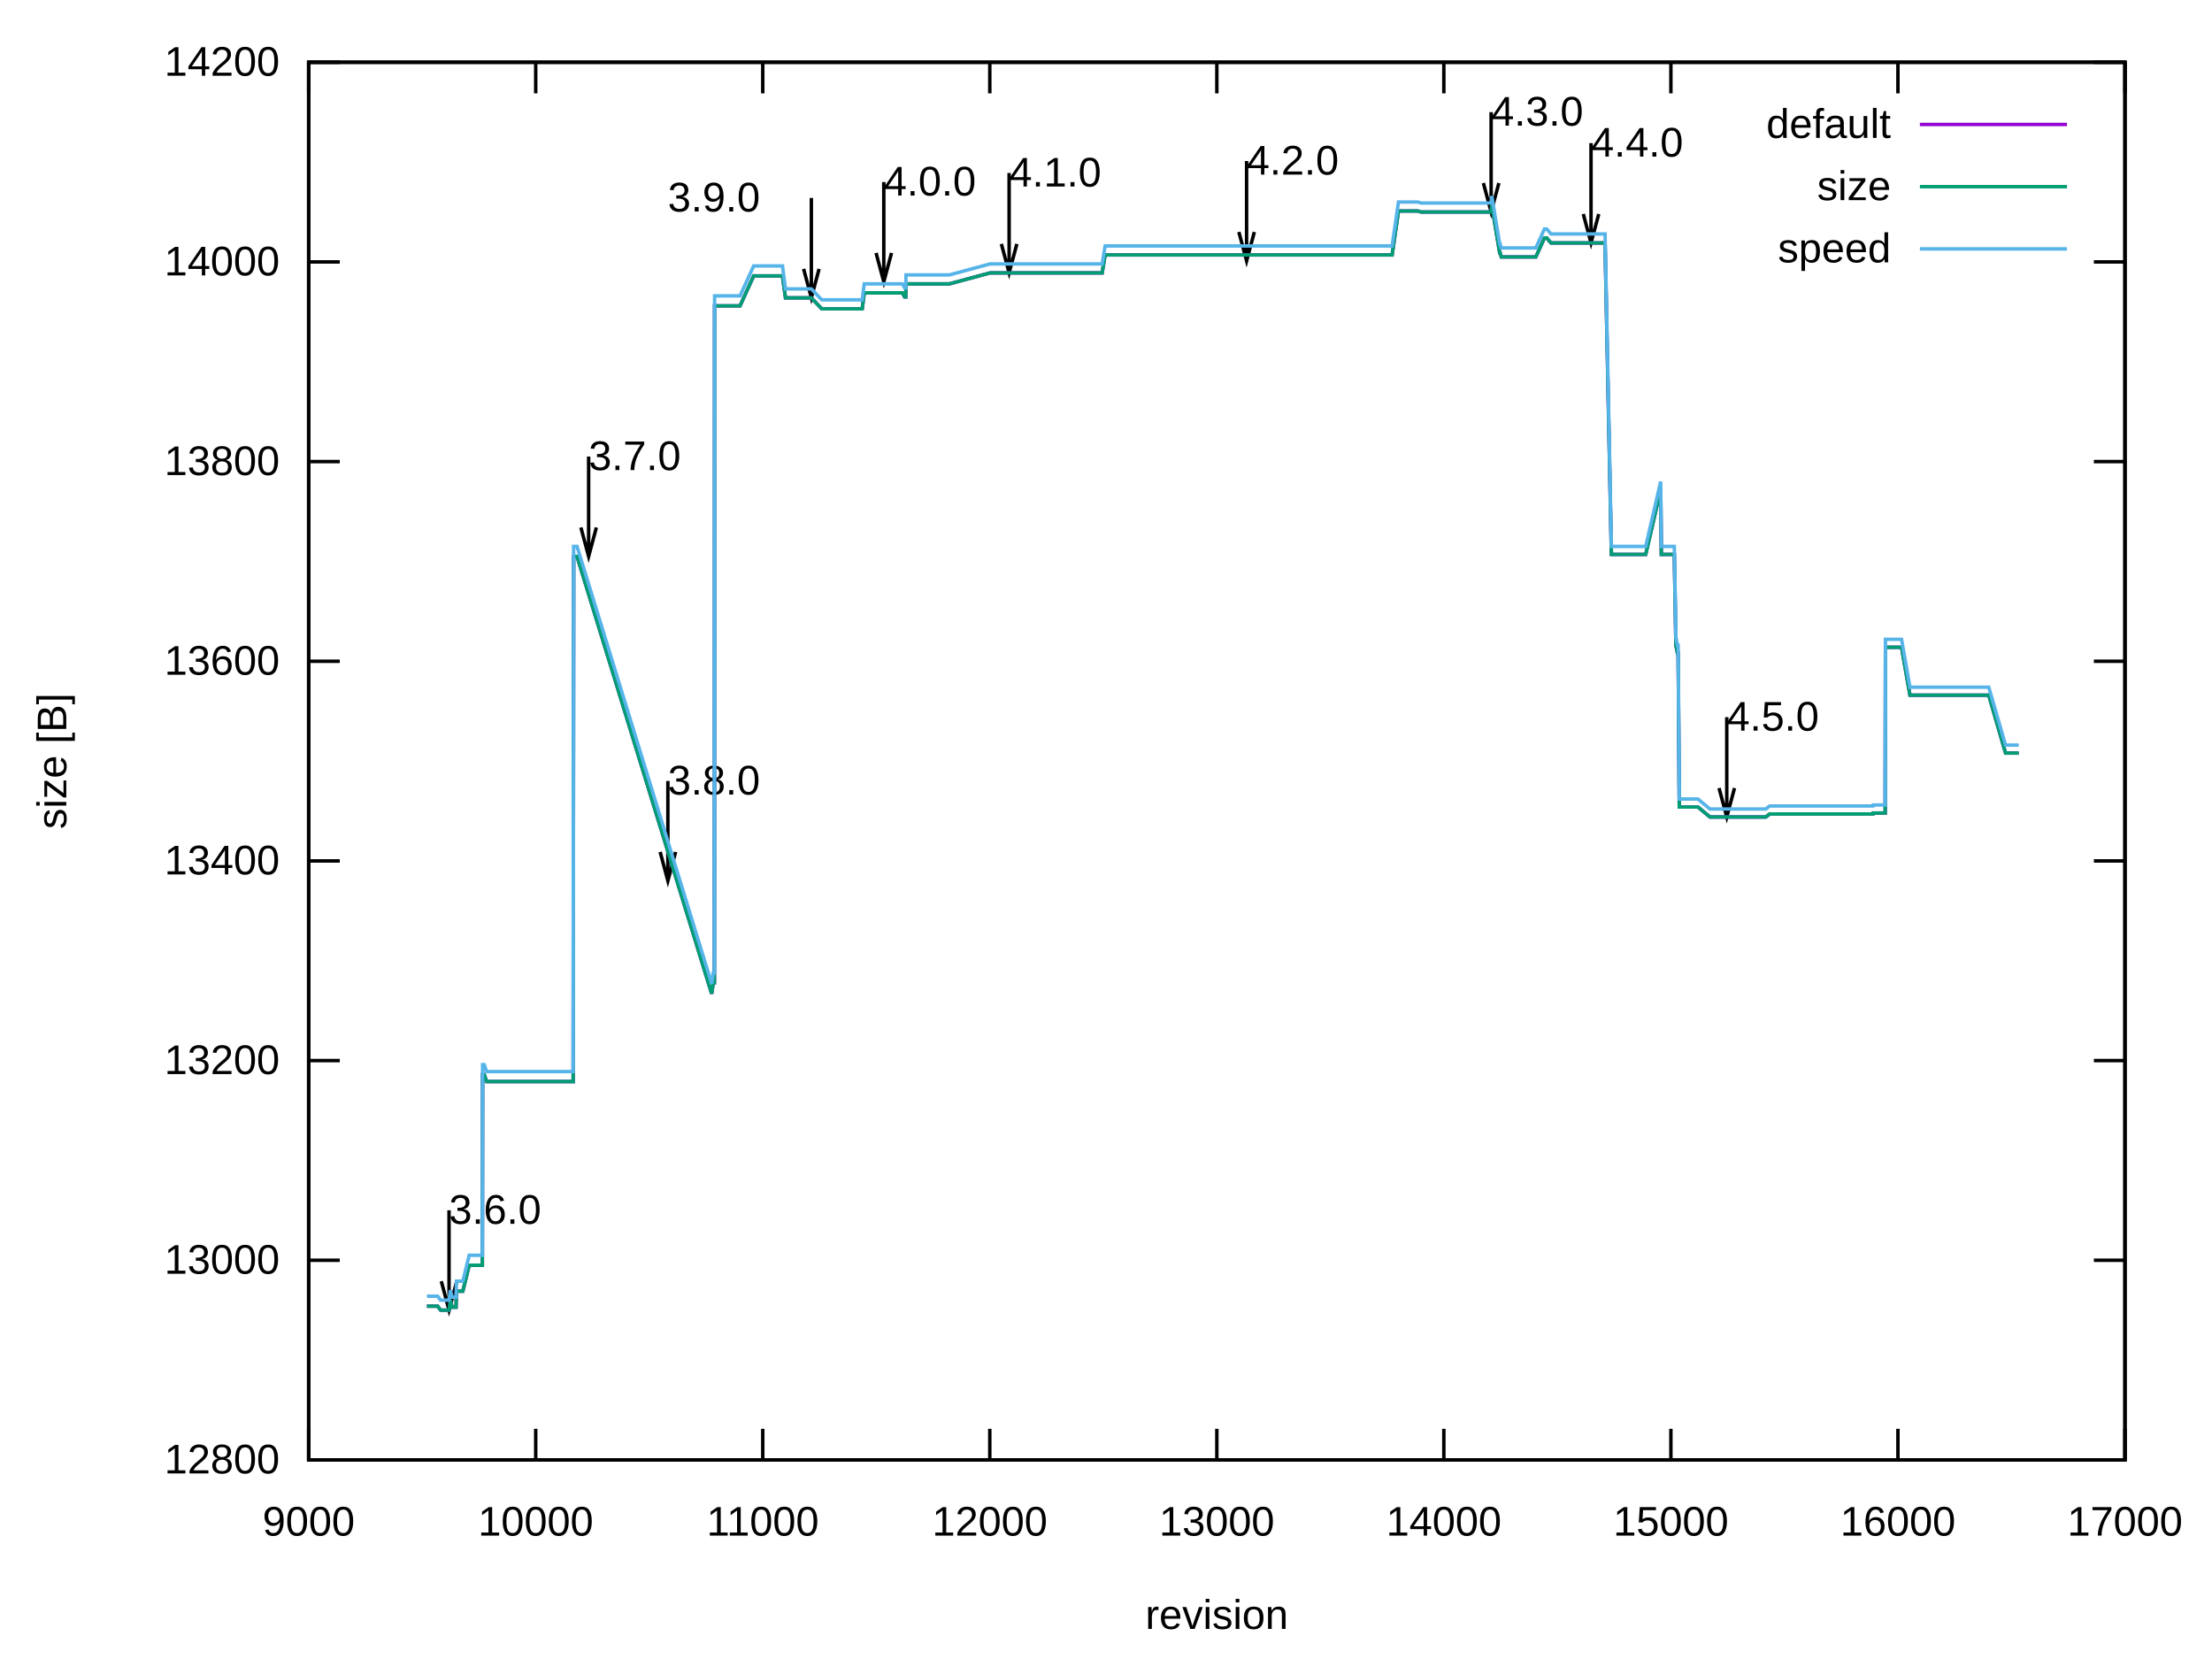
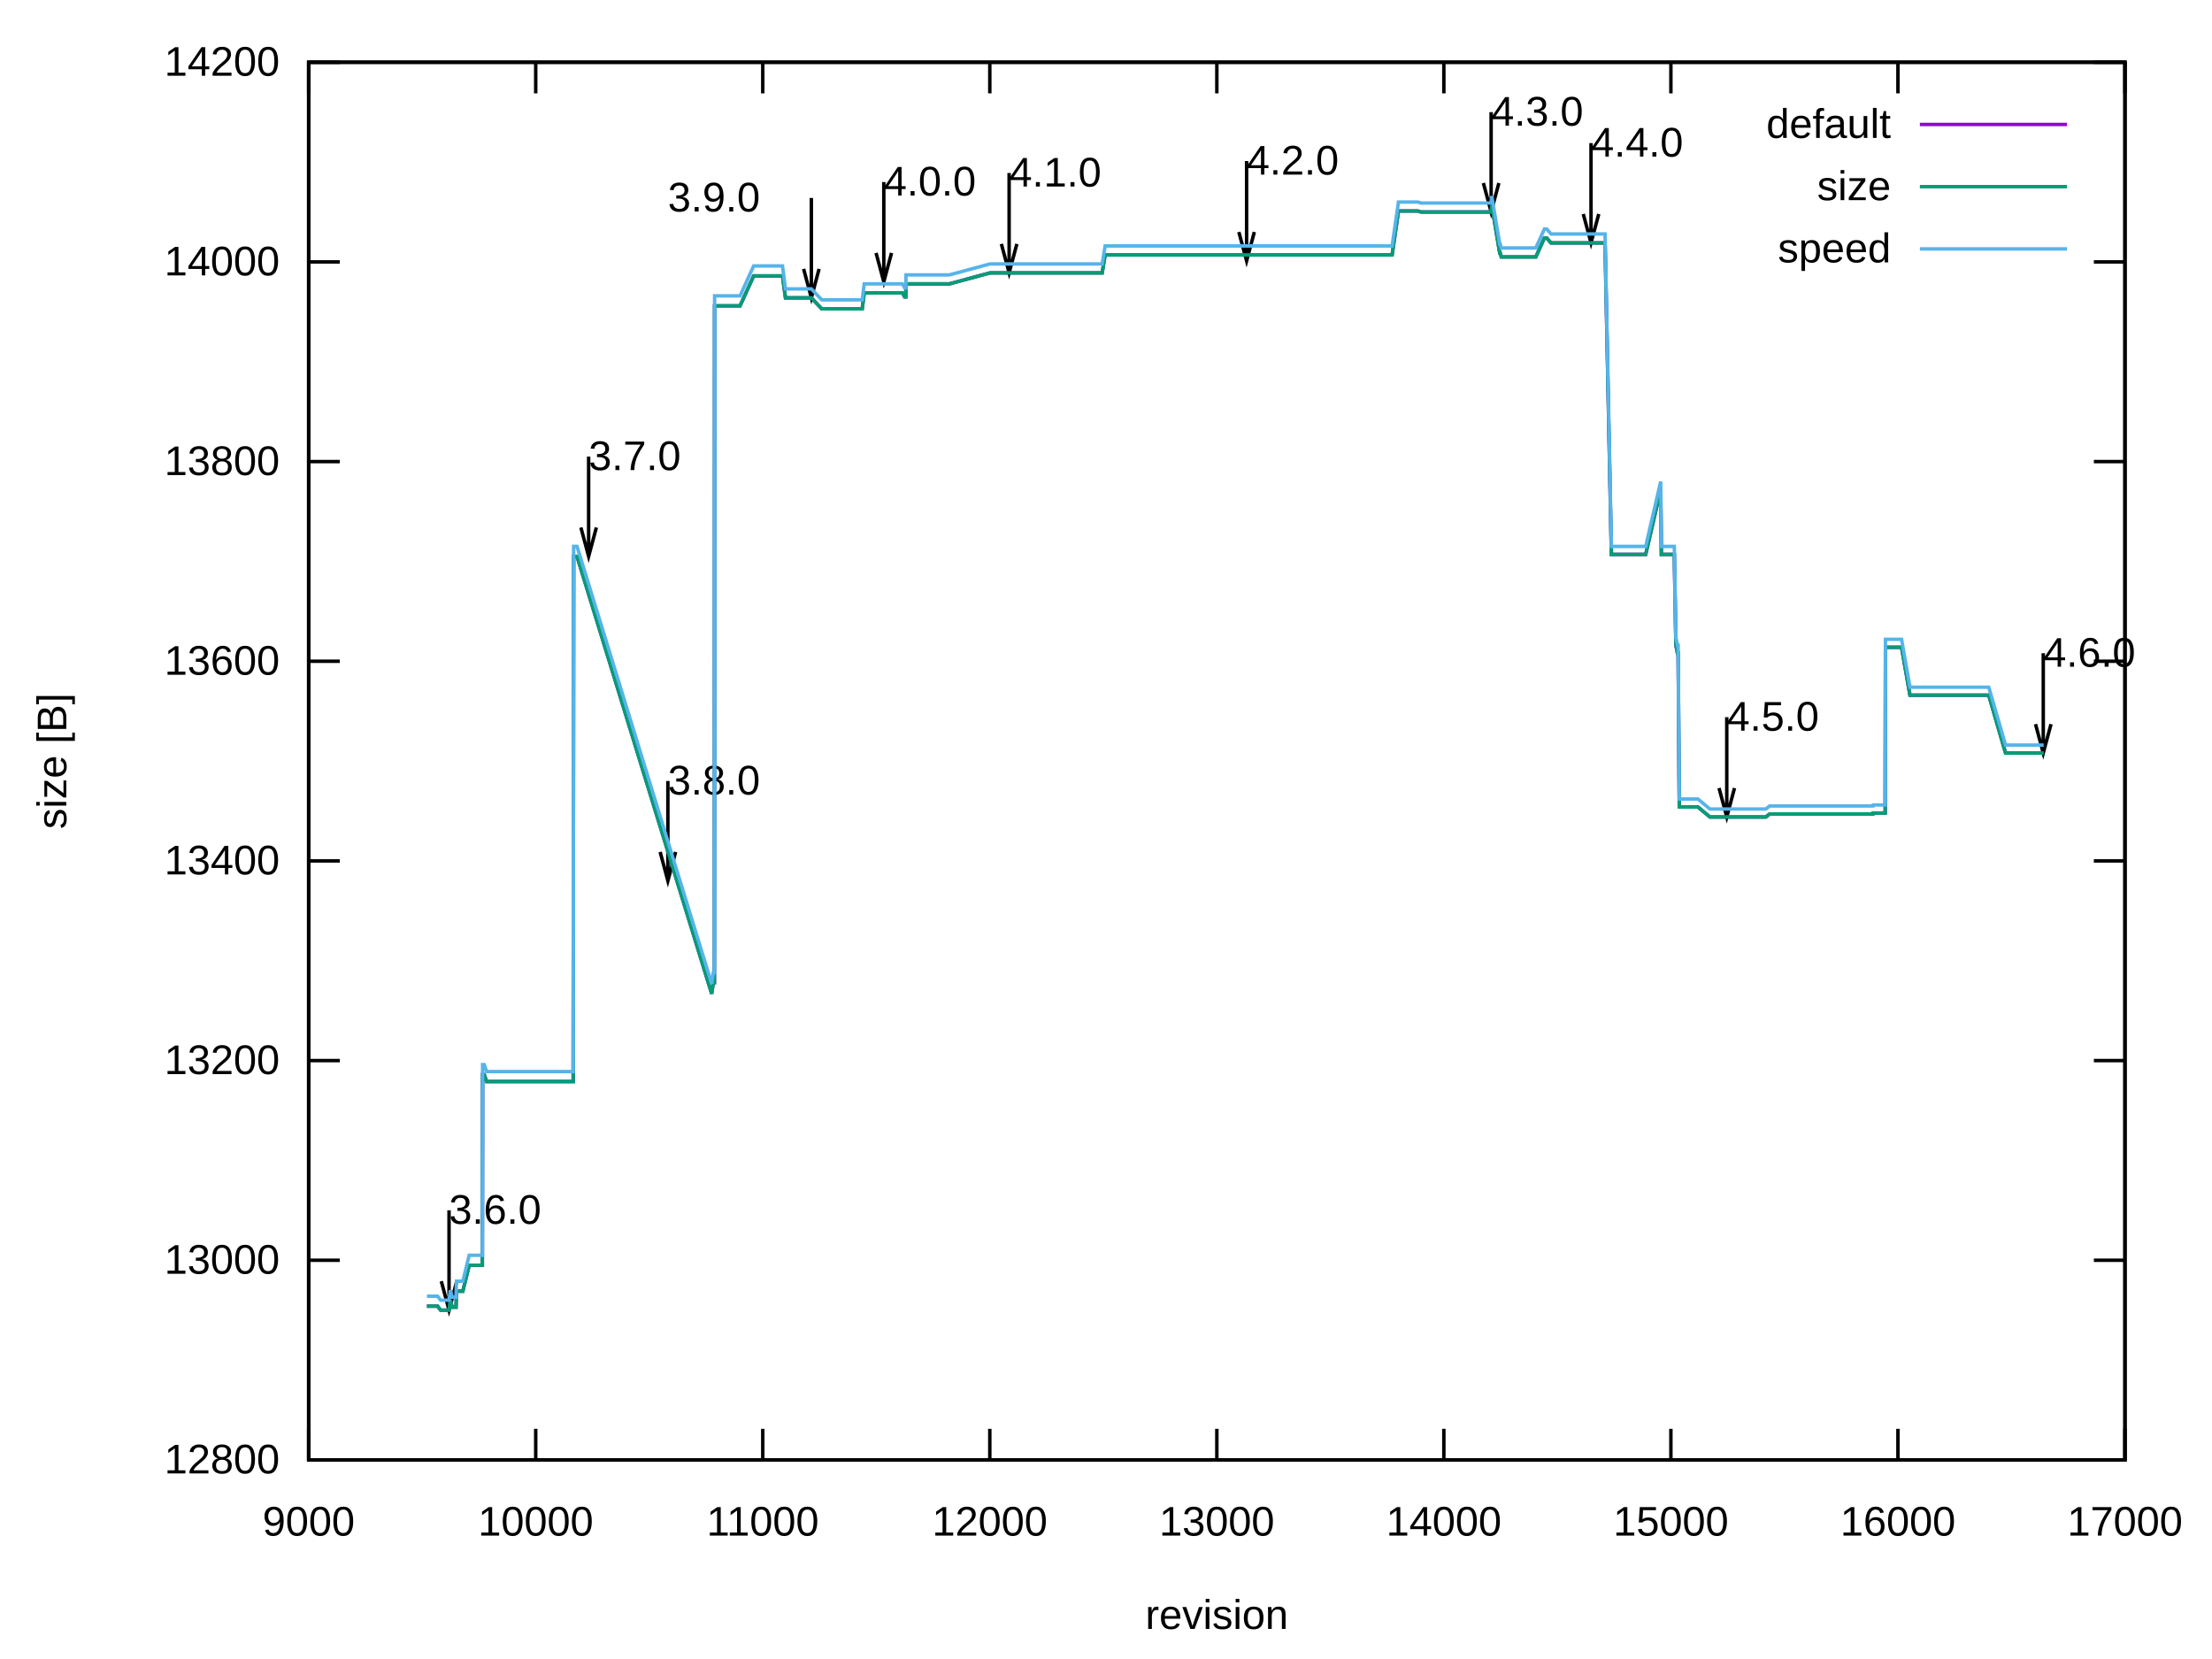
<svg xmlns="http://www.w3.org/2000/svg" xmlns:xlink="http://www.w3.org/1999/xlink" width="640" height="480" viewBox="0 0 640 480">
  <g id="gnuplot_canvas">
    <rect x="0" y="0" width="640" height="480" fill="none" />
    <defs>
      <circle id="gpDot" r="0.5" stroke-width="0.5" stroke="currentColor" />
      <path id="gpPt0" stroke-width="0.222" stroke="currentColor" d="M-1,0 h2 M0,-1 v2" />
      <path id="gpPt1" stroke-width="0.222" stroke="currentColor" d="M-1,-1 L1,1 M1,-1 L-1,1" />
      <path id="gpPt2" stroke-width="0.222" stroke="currentColor" d="M-1,0 L1,0 M0,-1 L0,1 M-1,-1 L1,1 M-1,1 L1,-1" />
      <rect id="gpPt3" stroke-width="0.222" stroke="currentColor" x="-1" y="-1" width="2" height="2" />
      <rect id="gpPt4" stroke-width="0.222" stroke="currentColor" fill="currentColor" x="-1" y="-1" width="2" height="2" />
      <circle id="gpPt5" stroke-width="0.222" stroke="currentColor" cx="0" cy="0" r="1" />
      <use xlink:href="#gpPt5" id="gpPt6" fill="currentColor" stroke="none" />
      <path id="gpPt7" stroke-width="0.222" stroke="currentColor" d="M0,-1.33 L-1.33,0.67 L1.33,0.67 z" />
      <use xlink:href="#gpPt7" id="gpPt8" fill="currentColor" stroke="none" />
      <use xlink:href="#gpPt7" id="gpPt9" stroke="currentColor" transform="rotate(180)" />
      <use xlink:href="#gpPt9" id="gpPt10" fill="currentColor" stroke="none" />
      <use xlink:href="#gpPt3" id="gpPt11" stroke="currentColor" transform="rotate(45)" />
      <use xlink:href="#gpPt11" id="gpPt12" fill="currentColor" stroke="none" />
      <path id="gpPt13" stroke-width="0.222" stroke="currentColor" d="M0,1.330 L1.265,0.411 L0.782,-1.067 L-0.782,-1.076 L-1.265,0.411 z" />
      <use xlink:href="#gpPt13" id="gpPt14" fill="currentColor" stroke="none" />
      <filter id="textbox" filterUnits="objectBoundingBox" x="0" y="0" height="1" width="1">
        <feFlood flood-color="white" flood-opacity="1" result="bgnd" />
        <feComposite in="SourceGraphic" in2="bgnd" operator="atop" />
      </filter>
      <filter id="greybox" filterUnits="objectBoundingBox" x="0" y="0" height="1" width="1">
        <feFlood flood-color="lightgrey" flood-opacity="1" result="grey" />
        <feComposite in="SourceGraphic" in2="grey" operator="atop" />
      </filter>
    </defs>
    <g fill="none" color="white" stroke="currentColor" stroke-width="1.00" stroke-linecap="butt" stroke-linejoin="miter">
</g>
    <g fill="none" color="black" stroke="currentColor" stroke-width="1.00" stroke-linecap="butt" stroke-linejoin="miter">
      <path stroke="black" d="M89.31,422.40 L98.31,422.40 M614.82,422.40 L605.82,422.40  " />
      <g transform="translate(80.92,426.30)" stroke="none" fill="black" font-family="Arial" font-size="12.00" text-anchor="end">
        <text>
          <tspan font-family="Arial"> 12800</tspan>
        </text>
      </g>
    </g>
    <g fill="none" color="black" stroke="currentColor" stroke-width="1.00" stroke-linecap="butt" stroke-linejoin="miter">
      <path stroke="black" d="M89.31,364.63 L98.31,364.63 M614.82,364.63 L605.82,364.63  " />
      <g transform="translate(80.92,368.53)" stroke="none" fill="black" font-family="Arial" font-size="12.00" text-anchor="end">
        <text>
          <tspan font-family="Arial"> 13000</tspan>
        </text>
      </g>
    </g>
    <g fill="none" color="black" stroke="currentColor" stroke-width="1.00" stroke-linecap="butt" stroke-linejoin="miter">
      <path stroke="black" d="M89.31,306.86 L98.31,306.86 M614.82,306.86 L605.82,306.86  " />
      <g transform="translate(80.92,310.76)" stroke="none" fill="black" font-family="Arial" font-size="12.00" text-anchor="end">
        <text>
          <tspan font-family="Arial"> 13200</tspan>
        </text>
      </g>
    </g>
    <g fill="none" color="black" stroke="currentColor" stroke-width="1.00" stroke-linecap="butt" stroke-linejoin="miter">
      <path stroke="black" d="M89.31,249.09 L98.31,249.09 M614.82,249.09 L605.82,249.09  " />
      <g transform="translate(80.92,252.99)" stroke="none" fill="black" font-family="Arial" font-size="12.00" text-anchor="end">
        <text>
          <tspan font-family="Arial"> 13400</tspan>
        </text>
      </g>
    </g>
    <g fill="none" color="black" stroke="currentColor" stroke-width="1.00" stroke-linecap="butt" stroke-linejoin="miter">
      <path stroke="black" d="M89.31,191.32 L98.31,191.32 M614.82,191.32 L605.82,191.32  " />
      <g transform="translate(80.92,195.22)" stroke="none" fill="black" font-family="Arial" font-size="12.00" text-anchor="end">
        <text>
          <tspan font-family="Arial"> 13600</tspan>
        </text>
      </g>
    </g>
    <g fill="none" color="black" stroke="currentColor" stroke-width="1.00" stroke-linecap="butt" stroke-linejoin="miter">
      <path stroke="black" d="M89.31,133.55 L98.31,133.55 M614.82,133.55 L605.82,133.55  " />
      <g transform="translate(80.92,137.45)" stroke="none" fill="black" font-family="Arial" font-size="12.00" text-anchor="end">
        <text>
          <tspan font-family="Arial"> 13800</tspan>
        </text>
      </g>
    </g>
    <g fill="none" color="black" stroke="currentColor" stroke-width="1.00" stroke-linecap="butt" stroke-linejoin="miter">
      <path stroke="black" d="M89.31,75.78 L98.31,75.78 M614.82,75.78 L605.82,75.78  " />
      <g transform="translate(80.92,79.68)" stroke="none" fill="black" font-family="Arial" font-size="12.00" text-anchor="end">
        <text>
          <tspan font-family="Arial"> 14000</tspan>
        </text>
      </g>
    </g>
    <g fill="none" color="black" stroke="currentColor" stroke-width="1.00" stroke-linecap="butt" stroke-linejoin="miter">
      <path stroke="black" d="M89.31,18.01 L98.31,18.01 M614.82,18.01 L605.82,18.01  " />
      <g transform="translate(80.92,21.91)" stroke="none" fill="black" font-family="Arial" font-size="12.00" text-anchor="end">
        <text>
          <tspan font-family="Arial"> 14200</tspan>
        </text>
      </g>
    </g>
    <g fill="none" color="black" stroke="currentColor" stroke-width="1.00" stroke-linecap="butt" stroke-linejoin="miter">
      <path stroke="black" d="M89.31,422.40 L89.31,413.40 M89.31,18.01 L89.31,27.01  " />
      <g transform="translate(89.31,444.30)" stroke="none" fill="black" font-family="Arial" font-size="12.00" text-anchor="middle">
        <text>
          <tspan font-family="Arial"> 9000</tspan>
        </text>
      </g>
    </g>
    <g fill="none" color="black" stroke="currentColor" stroke-width="1.00" stroke-linecap="butt" stroke-linejoin="miter">
      <path stroke="black" d="M155.00,422.40 L155.00,413.40 M155.00,18.01 L155.00,27.01  " />
      <g transform="translate(155.00,444.30)" stroke="none" fill="black" font-family="Arial" font-size="12.00" text-anchor="middle">
        <text>
          <tspan font-family="Arial"> 10000</tspan>
        </text>
      </g>
    </g>
    <g fill="none" color="black" stroke="currentColor" stroke-width="1.00" stroke-linecap="butt" stroke-linejoin="miter">
      <path stroke="black" d="M220.69,422.40 L220.69,413.40 M220.69,18.01 L220.69,27.01  " />
      <g transform="translate(220.69,444.30)" stroke="none" fill="black" font-family="Arial" font-size="12.00" text-anchor="middle">
        <text>
          <tspan font-family="Arial"> 11000</tspan>
        </text>
      </g>
    </g>
    <g fill="none" color="black" stroke="currentColor" stroke-width="1.00" stroke-linecap="butt" stroke-linejoin="miter">
      <path stroke="black" d="M286.38,422.40 L286.38,413.40 M286.38,18.01 L286.38,27.01  " />
      <g transform="translate(286.38,444.30)" stroke="none" fill="black" font-family="Arial" font-size="12.00" text-anchor="middle">
        <text>
          <tspan font-family="Arial"> 12000</tspan>
        </text>
      </g>
    </g>
    <g fill="none" color="black" stroke="currentColor" stroke-width="1.00" stroke-linecap="butt" stroke-linejoin="miter">
      <path stroke="black" d="M352.07,422.40 L352.07,413.40 M352.07,18.01 L352.07,27.01  " />
      <g transform="translate(352.07,444.30)" stroke="none" fill="black" font-family="Arial" font-size="12.00" text-anchor="middle">
        <text>
          <tspan font-family="Arial"> 13000</tspan>
        </text>
      </g>
    </g>
    <g fill="none" color="black" stroke="currentColor" stroke-width="1.00" stroke-linecap="butt" stroke-linejoin="miter">
      <path stroke="black" d="M417.75,422.40 L417.75,413.40 M417.75,18.01 L417.75,27.01  " />
      <g transform="translate(417.75,444.30)" stroke="none" fill="black" font-family="Arial" font-size="12.00" text-anchor="middle">
        <text>
          <tspan font-family="Arial"> 14000</tspan>
        </text>
      </g>
    </g>
    <g fill="none" color="black" stroke="currentColor" stroke-width="1.00" stroke-linecap="butt" stroke-linejoin="miter">
      <path stroke="black" d="M483.44,422.40 L483.44,413.40 M483.44,18.01 L483.44,27.01  " />
      <g transform="translate(483.44,444.30)" stroke="none" fill="black" font-family="Arial" font-size="12.00" text-anchor="middle">
        <text>
          <tspan font-family="Arial"> 15000</tspan>
        </text>
      </g>
    </g>
    <g fill="none" color="black" stroke="currentColor" stroke-width="1.00" stroke-linecap="butt" stroke-linejoin="miter">
      <path stroke="black" d="M549.13,422.40 L549.13,413.40 M549.13,18.01 L549.13,27.01  " />
      <g transform="translate(549.13,444.30)" stroke="none" fill="black" font-family="Arial" font-size="12.00" text-anchor="middle">
        <text>
          <tspan font-family="Arial"> 16000</tspan>
        </text>
      </g>
    </g>
    <g fill="none" color="black" stroke="currentColor" stroke-width="1.00" stroke-linecap="butt" stroke-linejoin="miter">
      <path stroke="black" d="M614.82,422.40 L614.82,413.40 M614.82,18.01 L614.82,27.01  " />
      <g transform="translate(614.82,444.30)" stroke="none" fill="black" font-family="Arial" font-size="12.00" text-anchor="middle">
        <text>
          <tspan font-family="Arial"> 17000</tspan>
        </text>
      </g>
    </g>
    <g fill="none" color="black" stroke="currentColor" stroke-width="1.00" stroke-linecap="butt" stroke-linejoin="miter">
</g>
    <g fill="none" color="black" stroke="currentColor" stroke-width="1.00" stroke-linecap="butt" stroke-linejoin="miter">
      <path stroke="black" d="M89.31,18.01 L89.31,422.40 L614.82,422.40 L614.82,18.01 L89.31,18.01 Z  " />
      <g transform="translate(129.91,354.09)" stroke="none" fill="black" font-family="Arial" font-size="12.00" text-anchor="start">
        <text>
          <tspan font-family="Arial">3.6.0</tspan>
        </text>
      </g>
      <g transform="translate(170.30,136.01)" stroke="none" fill="black" font-family="Arial" font-size="12.00" text-anchor="start">
        <text>
          <tspan font-family="Arial">3.7.0</tspan>
        </text>
      </g>
      <g transform="translate(193.23,229.88)" stroke="none" fill="black" font-family="Arial" font-size="12.00" text-anchor="start">
        <text>
          <tspan font-family="Arial">3.8.0</tspan>
        </text>
      </g>
      <g transform="translate(193.23,61.19)" stroke="none" fill="black" font-family="Arial" font-size="12.00" text-anchor="start">
        <text>
          <tspan font-family="Arial">3.9.0</tspan>
        </text>
      </g>
      <g transform="translate(255.70,56.57)" stroke="none" fill="black" font-family="Arial" font-size="12.00" text-anchor="start">
        <text>
          <tspan font-family="Arial">4.0.0</tspan>
        </text>
      </g>
      <g transform="translate(291.96,53.97)" stroke="none" fill="black" font-family="Arial" font-size="12.00" text-anchor="start">
        <text>
          <tspan font-family="Arial">4.1.0</tspan>
        </text>
      </g>
      <g transform="translate(360.67,50.51)" stroke="none" fill="black" font-family="Arial" font-size="12.00" text-anchor="start">
        <text>
          <tspan font-family="Arial">4.2.0</tspan>
        </text>
      </g>
      <g transform="translate(431.42,36.35)" stroke="none" fill="black" font-family="Arial" font-size="12.00" text-anchor="start">
        <text>
          <tspan font-family="Arial">4.3.0</tspan>
        </text>
      </g>
      <g transform="translate(460.32,45.31)" stroke="none" fill="black" font-family="Arial" font-size="12.00" text-anchor="start">
        <text>
          <tspan font-family="Arial">4.4.0</tspan>
        </text>
      </g>
      <g transform="translate(499.60,211.40)" stroke="none" fill="black" font-family="Arial" font-size="12.00" text-anchor="start">
        <text>
          <tspan font-family="Arial">4.5.0</tspan>
        </text>
      </g>
+       <g transform="translate(591.17,192.91)" stroke="none" fill="black" font-family="Arial" font-size="12.00" text-anchor="start">
+         <text>
+           <tspan font-family="Arial">4.6.0</tspan>
+         </text>
+       </g>
    </g>
    <g fill="none" color="black" stroke="currentColor" stroke-width="1.00" stroke-linecap="butt" stroke-linejoin="miter">
      <path stroke="black" d="M127.68,370.70 L129.92,379.06 L132.16,370.70 M129.92,350.18 L129.92,379.06  " />
    </g>
    <g fill="none" color="black" stroke="currentColor" stroke-width="1.00" stroke-linecap="butt" stroke-linejoin="miter">
      <path stroke="black" d="M168.07,152.62 L170.31,160.98 L172.55,152.62 M170.31,132.10 L170.31,160.98  " />
    </g>
    <g fill="none" color="black" stroke="currentColor" stroke-width="1.00" stroke-linecap="butt" stroke-linejoin="miter">
      <path stroke="black" d="M191.00,246.49 L193.24,254.86 L195.48,246.49 M193.24,225.97 L193.24,254.86  " />
    </g>
    <g fill="none" color="black" stroke="currentColor" stroke-width="1.00" stroke-linecap="butt" stroke-linejoin="miter">
      <path stroke="black" d="M232.51,77.80 L234.75,86.17 L236.99,77.80 M234.75,57.28 L234.75,86.17  " />
    </g>
    <g fill="none" color="black" stroke="currentColor" stroke-width="1.00" stroke-linecap="butt" stroke-linejoin="miter">
      <path stroke="black" d="M253.47,73.18 L255.71,81.55 L257.95,73.18 M255.71,52.66 L255.71,81.55  " />
    </g>
    <g fill="none" color="black" stroke="currentColor" stroke-width="1.00" stroke-linecap="butt" stroke-linejoin="miter">
      <path stroke="black" d="M289.73,70.58 L291.97,78.95 L294.21,70.58 M291.97,50.06 L291.97,78.95  " />
    </g>
    <g fill="none" color="black" stroke="currentColor" stroke-width="1.00" stroke-linecap="butt" stroke-linejoin="miter">
      <path stroke="black" d="M358.44,67.12 L360.68,75.48 L362.92,67.12 M360.68,46.60 L360.68,75.48  " />
    </g>
    <g fill="none" color="black" stroke="currentColor" stroke-width="1.00" stroke-linecap="butt" stroke-linejoin="miter">
      <path stroke="black" d="M429.19,52.96 L431.43,61.33 L433.67,52.96 M431.43,32.44 L431.43,61.33  " />
    </g>
    <g fill="none" color="black" stroke="currentColor" stroke-width="1.00" stroke-linecap="butt" stroke-linejoin="miter">
      <path stroke="black" d="M458.09,61.92 L460.33,70.28 L462.57,61.92 M460.33,41.40 L460.33,70.28  " />
    </g>
    <g fill="none" color="black" stroke="currentColor" stroke-width="1.00" stroke-linecap="butt" stroke-linejoin="miter">
      <path stroke="black" d="M497.37,228.01 L499.61,236.37 L501.85,228.01 M499.61,207.49 L499.61,236.37  " />
+     </g>
+     <g fill="none" color="black" stroke="currentColor" stroke-width="1.00" stroke-linecap="butt" stroke-linejoin="miter">
+       <path stroke="black" d="M588.94,209.52 L591.18,217.88 L593.42,209.52 M591.18,189.00 L591.18,217.88  " />
    </g>
    <g fill="none" color="black" stroke="currentColor" stroke-width="1.00" stroke-linecap="butt" stroke-linejoin="miter">
</g>
    <g id="gnuplot_plot_1">
      <g fill="none" color="black" stroke="currentColor" stroke-width="1.00" stroke-linecap="butt" stroke-linejoin="miter">
        <g transform="translate(547.09,39.91)" stroke="none" fill="black" font-family="Arial" font-size="12.00" text-anchor="end">
          <text>
            <tspan font-family="Arial">default</tspan>
          </text>
        </g>
      </g>
      <g fill="none" color="black" stroke="currentColor" stroke-width="1.00" stroke-linecap="butt" stroke-linejoin="miter">
-         <path stroke="rgb(148,   0, 211)" d="M555.48,36.01 L598.04,36.01 M123.53,377.92 L124.78,377.92 L125.44,377.92 L126.62,377.92 L127.48,379.07 L128.00,379.07   L128.46,379.07 L128.79,379.07 L128.85,379.07 L128.92,379.07 L128.99,379.07 L129.91,379.07 L130.30,376.18 L130.83,378.21   L131.02,378.21 L131.09,378.21 L131.15,378.21 L131.22,378.21 L131.35,378.21 L131.68,378.21 L131.74,378.21 L131.94,378.21   L132.07,373.58 L132.20,373.58 L132.27,373.58 L132.60,373.58 L132.80,373.58 L132.93,373.58 L132.99,373.58 L133.06,373.58   L133.91,373.58 L135.75,366.07 L137.26,366.07 L137.92,366.07 L138.38,366.07 L138.64,366.07 L139.30,366.07 L139.50,366.07   L139.56,366.07 L139.63,310.90 L139.69,310.90 L140.09,310.90 L140.81,312.93 L141.20,312.93 L141.27,312.93 L141.40,312.93   L141.66,312.93 L142.06,312.93 L142.32,312.93 L142.39,312.93 L142.85,312.93 L143.04,312.93 L143.11,312.93 L143.17,312.93   L143.83,312.93 L143.96,312.93 L144.23,312.93 L147.05,312.93 L151.65,312.93 L151.91,312.93 L152.04,312.93 L152.11,312.93   L152.44,312.93 L165.71,312.93 L165.84,312.93 L165.97,160.99 L166.43,160.99 L166.89,160.99 L166.95,160.99 L205.91,287.51   L206.37,284.33 L206.63,284.33 L206.70,284.33 L206.76,88.49 L206.89,88.49 L207.55,88.49 L214.12,88.49 L218.06,79.82   L218.98,79.82 L226.40,79.82 L227.26,86.18 L230.54,86.18 L234.74,86.18 L237.77,89.36 L242.36,89.36 L242.69,89.36   L245.06,89.36 L249.26,89.36 L249.46,89.36 L250.05,84.73 L253.99,84.73 L254.12,84.73 L255.70,84.73 L259.18,84.73   L261.02,84.73 L261.09,84.73 L261.74,85.89 L262.07,85.89 L262.14,82.13 L262.53,82.13 L262.60,82.13 L268.11,82.13   L274.68,82.13 L286.44,78.96 L290.05,78.96 L291.96,78.96 L292.81,78.96 L292.95,78.96 L293.08,78.96 L293.34,78.96   L293.54,78.96 L293.86,78.96 L312.13,78.96 L313.64,78.96 L314.62,78.96 L315.94,78.96 L316.86,78.96 L318.43,78.96   L318.89,78.96 L319.75,73.76 L328.55,73.76 L330.58,73.76 L331.64,73.76 L331.83,73.76 L335.38,73.76 L337.88,73.76   L338.60,73.76 L340.70,73.76 L343.00,73.76 L343.85,73.76 L344.90,73.76 L345.50,73.76 L350.03,73.76 L360.67,73.76   L365.20,73.76 L371.77,73.76 L384.58,73.76 L397.32,73.76 L398.64,73.76 L401.20,73.76 L402.78,73.76 L404.62,61.05   L404.88,61.05 L405.47,61.05 L406.26,61.05 L407.57,61.05 L410.20,61.05 L411.18,61.34 L417.75,61.34 L429.84,61.34   L431.42,61.34 L431.61,59.32 L433.91,73.18 L434.04,73.18 L434.37,74.34 L437.46,74.34 L440.48,74.34 L442.06,74.34   L443.90,74.34 L444.36,74.34 L446.85,68.85 L447.18,68.85 L447.51,68.85 L448.76,70.29 L451.26,70.29 L452.44,70.29   L460.32,70.29 L460.45,70.29 L464.39,70.29 L466.23,160.41 L471.42,160.41 L476.15,160.41 L480.49,141.64 L480.68,160.41   L483.18,160.41 L484.43,160.41 L484.89,186.70 L485.35,189.01 L485.54,189.01 L485.87,233.49 L487.38,233.49 L489.55,233.49   L490.27,233.49 L491.13,233.49 L491.19,233.49 L491.26,233.49 L494.74,236.38 L499.21,236.38 L499.60,236.38 L504.27,236.38   L510.90,236.38 L512.02,235.51 L513.07,235.51 L515.37,235.51 L519.57,235.51 L521.54,235.51 L527.39,235.51 L531.00,235.51   L531.07,235.51 L533.89,235.51 L541.91,235.51 L541.97,235.23 L545.45,235.23 L545.52,187.28 L546.31,187.28 L550.18,187.28   L552.61,201.14 L559.18,201.14 L560.69,201.14 L563.58,201.14 L564.44,201.14 L569.17,201.14 L569.56,201.14 L571.47,201.14   L572.19,201.14 L572.39,201.14 L574.03,201.14 L575.41,201.14 L580.27,217.89 L584.08,217.89  " />
+         <path stroke="rgb(148,   0, 211)" d="M555.48,36.01 L598.04,36.01 M123.53,377.92 L124.78,377.92 L125.44,377.92 L126.62,377.92 L127.48,379.07 L128.00,379.07   L128.46,379.07 L128.79,379.07 L128.85,379.07 L128.92,379.07 L128.99,379.07 L129.91,379.07 L130.30,376.18 L130.83,378.21   L131.02,378.21 L131.09,378.21 L131.15,378.21 L131.22,378.21 L131.35,378.21 L131.68,378.21 L131.74,378.21 L131.94,378.21   L132.07,373.58 L132.20,373.58 L132.27,373.58 L132.60,373.58 L132.80,373.58 L132.93,373.58 L132.99,373.58 L133.06,373.58   L133.91,373.58 L135.75,366.07 L137.26,366.07 L137.92,366.07 L138.38,366.07 L138.64,366.07 L139.30,366.07 L139.50,366.07   L139.56,366.07 L139.63,310.90 L139.69,310.90 L140.09,310.90 L140.81,312.93 L141.20,312.93 L141.27,312.93 L141.40,312.93   L141.66,312.93 L142.06,312.93 L142.32,312.93 L142.39,312.93 L142.85,312.93 L143.04,312.93 L143.11,312.93 L143.17,312.93   L143.83,312.93 L143.96,312.93 L144.23,312.93 L147.05,312.93 L151.65,312.93 L151.91,312.93 L152.04,312.93 L152.11,312.93   L152.44,312.93 L165.71,312.93 L165.84,312.93 L165.97,160.99 L166.43,160.99 L166.89,160.99 L166.95,160.99 L205.91,287.51   L206.37,284.33 L206.63,284.33 L206.70,284.33 L206.76,88.49 L206.89,88.49 L207.55,88.49 L214.12,88.49 L218.06,79.82   L218.98,79.82 L226.40,79.82 L227.26,86.18 L230.54,86.18 L234.74,86.18 L237.77,89.36 L242.36,89.36 L242.69,89.36   L245.06,89.36 L249.26,89.36 L249.46,89.36 L250.05,84.73 L253.99,84.73 L254.12,84.73 L255.70,84.73 L259.18,84.73   L261.02,84.73 L261.09,84.73 L261.74,85.89 L262.07,85.89 L262.14,82.13 L262.53,82.13 L262.60,82.13 L268.11,82.13   L274.68,82.13 L286.44,78.96 L290.05,78.96 L291.96,78.96 L292.81,78.96 L292.95,78.96 L293.08,78.96 L293.34,78.96   L293.54,78.96 L293.86,78.96 L312.13,78.96 L313.64,78.96 L314.62,78.96 L315.94,78.96 L316.86,78.96 L318.43,78.96   L318.89,78.96 L319.75,73.76 L328.55,73.76 L330.58,73.76 L331.64,73.76 L331.83,73.76 L335.38,73.76 L337.88,73.76   L338.60,73.76 L340.70,73.76 L343.00,73.76 L343.85,73.76 L344.90,73.76 L345.50,73.76 L350.03,73.76 L360.67,73.76   L365.20,73.76 L371.77,73.76 L384.58,73.76 L397.32,73.76 L398.64,73.76 L401.20,73.76 L402.78,73.76 L404.62,61.05   L404.88,61.05 L405.47,61.05 L406.26,61.05 L407.57,61.05 L410.20,61.05 L411.18,61.34 L417.75,61.34 L429.84,61.34   L431.42,61.34 L431.61,59.32 L433.91,73.18 L434.04,73.18 L434.37,74.34 L437.46,74.34 L440.48,74.34 L442.06,74.34   L443.90,74.34 L444.36,74.34 L446.85,68.85 L447.18,68.85 L447.51,68.85 L448.76,70.29 L451.26,70.29 L452.44,70.29   L460.32,70.29 L460.45,70.29 L464.39,70.29 L466.23,160.41 L471.42,160.41 L476.15,160.41 L480.49,141.64 L480.68,160.41   L483.18,160.41 L484.43,160.41 L484.89,186.70 L485.35,189.01 L485.54,189.01 L485.87,233.49 L487.38,233.49 L489.55,233.49   L490.27,233.49 L491.13,233.49 L491.19,233.49 L491.26,233.49 L494.74,236.38 L499.21,236.38 L499.60,236.38 L504.27,236.38   L510.90,236.38 L512.02,235.51 L513.07,235.51 L515.37,235.51 L519.57,235.51 L521.54,235.51 L527.39,235.51 L531.00,235.51   L531.07,235.51 L533.89,235.51 L541.91,235.51 L541.97,235.23 L545.45,235.23 L545.52,187.28 L546.31,187.28 L550.18,187.28   L552.61,201.14 L559.18,201.14 L560.69,201.14 L563.58,201.14 L564.44,201.14 L569.17,201.14 L569.56,201.14 L571.47,201.14   L572.19,201.14 L572.39,201.14 L574.03,201.14 L575.41,201.14 L580.27,217.89 L584.08,217.89 L591.17,217.89 L591.30,217.89    " />
      </g>
    </g>
    <g id="gnuplot_plot_2">
      <g fill="none" color="black" stroke="currentColor" stroke-width="1.00" stroke-linecap="butt" stroke-linejoin="miter">
        <g transform="translate(547.09,57.91)" stroke="none" fill="black" font-family="Arial" font-size="12.00" text-anchor="end">
          <text>
            <tspan font-family="Arial">size</tspan>
          </text>
        </g>
      </g>
      <g fill="none" color="black" stroke="currentColor" stroke-width="1.00" stroke-linecap="butt" stroke-linejoin="miter">
-         <path stroke="rgb(  0, 158, 115)" d="M555.48,54.01 L598.04,54.01 M123.53,377.92 L124.78,377.92 L125.44,377.92 L126.62,377.92 L127.48,379.07 L128.00,379.07   L128.46,379.07 L128.79,379.07 L128.85,379.07 L128.92,379.07 L128.99,379.07 L129.91,379.07 L130.30,376.18 L130.83,378.21   L131.02,378.21 L131.09,378.21 L131.15,378.21 L131.22,378.21 L131.35,378.21 L131.68,378.21 L131.74,378.21 L131.94,378.21   L132.07,373.58 L132.20,373.58 L132.27,373.58 L132.60,373.58 L132.80,373.58 L132.93,373.58 L132.99,373.58 L133.06,373.58   L133.91,373.58 L135.75,366.07 L137.26,366.07 L137.92,366.07 L138.38,366.07 L138.64,366.07 L139.30,366.07 L139.50,366.07   L139.56,366.07 L139.63,310.90 L139.69,310.90 L140.09,310.90 L140.81,312.93 L141.20,312.93 L141.27,312.93 L141.40,312.93   L141.66,312.93 L142.06,312.93 L142.32,312.93 L142.39,312.93 L142.85,312.93 L143.04,312.93 L143.11,312.93 L143.17,312.93   L143.83,312.93 L143.96,312.93 L144.23,312.93 L147.05,312.93 L151.65,312.93 L151.91,312.93 L152.04,312.93 L152.11,312.93   L152.44,312.93 L165.71,312.93 L165.84,312.93 L165.97,160.99 L166.43,160.99 L166.89,160.99 L166.95,160.99 L205.91,287.51   L206.37,284.33 L206.63,284.33 L206.70,284.33 L206.76,88.49 L206.89,88.49 L207.55,88.49 L214.12,88.49 L218.06,79.82   L218.98,79.82 L226.40,79.82 L227.26,86.18 L230.54,86.18 L234.74,86.18 L237.77,89.36 L242.36,89.36 L242.69,89.36   L245.06,89.36 L249.26,89.36 L249.46,89.36 L250.05,84.73 L253.99,84.73 L254.12,84.73 L255.70,84.73 L259.18,84.73   L261.02,84.73 L261.09,84.73 L261.74,85.89 L262.07,85.89 L262.14,82.13 L262.53,82.13 L262.60,82.13 L268.11,82.13   L274.68,82.13 L286.44,78.96 L290.05,78.96 L291.96,78.96 L292.81,78.96 L292.95,78.96 L293.08,78.96 L293.34,78.96   L293.54,78.96 L293.86,78.96 L312.13,78.96 L313.64,78.96 L314.62,78.96 L315.94,78.96 L316.86,78.96 L318.43,78.96   L318.89,78.96 L319.75,73.76 L328.55,73.76 L330.58,73.76 L331.64,73.76 L331.83,73.76 L335.38,73.76 L337.88,73.76   L338.60,73.76 L340.70,73.76 L343.00,73.76 L343.85,73.76 L344.90,73.76 L345.50,73.76 L350.03,73.76 L360.67,73.76   L365.20,73.76 L371.77,73.76 L384.58,73.76 L397.32,73.76 L398.64,73.76 L401.20,73.76 L402.78,73.76 L404.62,61.05   L404.88,61.05 L405.47,61.05 L406.26,61.05 L407.57,61.05 L410.20,61.05 L411.18,61.34 L417.75,61.34 L429.84,61.34   L431.42,61.34 L431.61,59.32 L433.91,73.18 L434.04,73.18 L434.37,74.34 L437.46,74.34 L440.48,74.34 L442.06,74.34   L443.90,74.34 L444.36,74.34 L446.85,68.85 L447.18,68.85 L447.51,68.85 L448.76,70.29 L451.26,70.29 L452.44,70.29   L460.32,70.29 L460.45,70.29 L464.39,70.29 L466.23,160.41 L471.42,160.41 L476.15,160.41 L480.49,141.64 L480.68,160.41   L483.18,160.41 L484.43,160.41 L484.89,186.70 L485.35,189.01 L485.54,189.01 L485.87,233.49 L487.38,233.49 L489.55,233.49   L490.27,233.49 L491.13,233.49 L491.19,233.49 L491.26,233.49 L494.74,236.38 L499.21,236.38 L499.60,236.38 L504.27,236.38   L510.90,236.38 L512.02,235.51 L513.07,235.51 L515.37,235.51 L519.57,235.51 L521.54,235.51 L527.39,235.51 L531.00,235.51   L531.07,235.51 L533.89,235.51 L541.91,235.51 L541.97,235.23 L545.45,235.23 L545.52,187.28 L546.31,187.28 L550.18,187.28   L552.61,201.14 L559.18,201.14 L560.69,201.14 L563.58,201.14 L564.44,201.14 L569.17,201.14 L569.56,201.14 L571.47,201.14   L572.19,201.14 L572.39,201.14 L574.03,201.14 L575.41,201.14 L580.27,217.89 L584.08,217.89  " />
+         <path stroke="rgb(  0, 158, 115)" d="M555.48,54.01 L598.04,54.01 M123.53,377.92 L124.78,377.92 L125.44,377.92 L126.62,377.92 L127.48,379.07 L128.00,379.07   L128.46,379.07 L128.79,379.07 L128.85,379.07 L128.92,379.07 L128.99,379.07 L129.91,379.07 L130.30,376.18 L130.83,378.21   L131.02,378.21 L131.09,378.21 L131.15,378.21 L131.22,378.21 L131.35,378.21 L131.68,378.21 L131.74,378.21 L131.94,378.21   L132.07,373.58 L132.20,373.58 L132.27,373.58 L132.60,373.58 L132.80,373.58 L132.93,373.58 L132.99,373.58 L133.06,373.58   L133.91,373.58 L135.75,366.07 L137.26,366.07 L137.92,366.07 L138.38,366.07 L138.64,366.07 L139.30,366.07 L139.50,366.07   L139.56,366.07 L139.63,310.90 L139.69,310.90 L140.09,310.90 L140.81,312.93 L141.20,312.93 L141.27,312.93 L141.40,312.93   L141.66,312.93 L142.06,312.93 L142.32,312.93 L142.39,312.93 L142.85,312.93 L143.04,312.93 L143.11,312.93 L143.17,312.93   L143.83,312.93 L143.96,312.93 L144.23,312.93 L147.05,312.93 L151.65,312.93 L151.91,312.93 L152.04,312.93 L152.11,312.93   L152.44,312.93 L165.71,312.93 L165.84,312.93 L165.97,160.99 L166.43,160.99 L166.89,160.99 L166.95,160.99 L205.91,287.51   L206.37,284.33 L206.63,284.33 L206.70,284.33 L206.76,88.49 L206.89,88.49 L207.55,88.49 L214.12,88.49 L218.06,79.82   L218.98,79.82 L226.40,79.82 L227.26,86.18 L230.54,86.18 L234.74,86.18 L237.77,89.36 L242.36,89.36 L242.69,89.36   L245.06,89.36 L249.26,89.36 L249.46,89.36 L250.05,84.73 L253.99,84.73 L254.12,84.73 L255.70,84.73 L259.18,84.73   L261.02,84.73 L261.09,84.73 L261.74,85.89 L262.07,85.89 L262.14,82.13 L262.53,82.13 L262.60,82.13 L268.11,82.13   L274.68,82.13 L286.44,78.96 L290.05,78.96 L291.96,78.96 L292.81,78.96 L292.95,78.96 L293.08,78.96 L293.34,78.96   L293.54,78.96 L293.86,78.96 L312.13,78.96 L313.64,78.96 L314.62,78.96 L315.94,78.96 L316.86,78.96 L318.43,78.96   L318.89,78.96 L319.75,73.76 L328.55,73.76 L330.58,73.76 L331.64,73.76 L331.83,73.76 L335.38,73.76 L337.88,73.76   L338.60,73.76 L340.70,73.76 L343.00,73.76 L343.85,73.76 L344.90,73.76 L345.50,73.76 L350.03,73.76 L360.67,73.76   L365.20,73.76 L371.77,73.76 L384.58,73.76 L397.32,73.76 L398.64,73.76 L401.20,73.76 L402.78,73.76 L404.62,61.05   L404.88,61.05 L405.47,61.05 L406.26,61.05 L407.57,61.05 L410.20,61.05 L411.18,61.34 L417.75,61.34 L429.84,61.34   L431.42,61.34 L431.61,59.32 L433.91,73.18 L434.04,73.18 L434.37,74.34 L437.46,74.34 L440.48,74.34 L442.06,74.34   L443.90,74.34 L444.36,74.34 L446.85,68.85 L447.18,68.85 L447.51,68.85 L448.76,70.29 L451.26,70.29 L452.44,70.29   L460.32,70.29 L460.45,70.29 L464.39,70.29 L466.23,160.41 L471.42,160.41 L476.15,160.41 L480.49,141.64 L480.68,160.41   L483.18,160.41 L484.43,160.41 L484.89,186.70 L485.35,189.01 L485.54,189.01 L485.87,233.49 L487.38,233.49 L489.55,233.49   L490.27,233.49 L491.13,233.49 L491.19,233.49 L491.26,233.49 L494.74,236.38 L499.21,236.38 L499.60,236.38 L504.27,236.38   L510.90,236.38 L512.02,235.51 L513.07,235.51 L515.37,235.51 L519.57,235.51 L521.54,235.51 L527.39,235.51 L531.00,235.51   L531.07,235.51 L533.89,235.51 L541.91,235.51 L541.97,235.23 L545.45,235.23 L545.52,187.28 L546.31,187.28 L550.18,187.28   L552.61,201.14 L559.18,201.14 L560.69,201.14 L563.58,201.14 L564.44,201.14 L569.17,201.14 L569.56,201.14 L571.47,201.14   L572.19,201.14 L572.39,201.14 L574.03,201.14 L575.41,201.14 L580.27,217.89 L584.08,217.89 L591.17,217.89 L591.30,217.89    " />
      </g>
    </g>
    <g id="gnuplot_plot_3">
      <g fill="none" color="black" stroke="currentColor" stroke-width="1.00" stroke-linecap="butt" stroke-linejoin="miter">
        <g transform="translate(547.09,75.91)" stroke="none" fill="black" font-family="Arial" font-size="12.00" text-anchor="end">
          <text>
            <tspan font-family="Arial">speed</tspan>
          </text>
        </g>
      </g>
      <g fill="none" color="black" stroke="currentColor" stroke-width="1.00" stroke-linecap="butt" stroke-linejoin="miter">
-         <path stroke="rgb( 86, 180, 233)" d="M555.48,72.01 L598.04,72.01 M123.53,375.03 L124.78,375.03 L125.44,375.03 L126.62,375.03 L127.48,376.18 L128.00,376.18   L128.46,376.18 L128.79,376.18 L128.85,376.18 L128.92,376.18 L128.99,376.18 L129.91,376.18 L130.30,373.30 L130.83,375.32   L131.02,375.32 L131.09,375.32 L131.15,375.32 L131.22,375.32 L131.35,375.32 L131.68,375.32 L131.74,375.32 L131.94,375.32   L132.07,370.70 L132.20,370.70 L132.27,370.70 L132.60,370.70 L132.80,370.70 L132.93,370.70 L132.99,370.70 L133.06,370.70   L133.91,370.70 L135.75,363.19 L137.26,363.19 L137.92,363.19 L138.38,363.19 L138.64,363.19 L139.30,363.19 L139.50,363.19   L139.56,363.19 L139.63,308.02 L139.69,308.02 L140.09,308.02 L140.81,310.04 L141.20,310.04 L141.27,310.04 L141.40,310.04   L141.66,310.04 L142.06,310.04 L142.32,310.04 L142.39,310.04 L142.85,310.04 L143.04,310.04 L143.11,310.04 L143.17,310.04   L143.83,310.04 L143.96,310.04 L144.23,310.04 L147.05,310.04 L151.65,310.04 L151.91,310.04 L152.04,310.04 L152.11,310.04   L152.44,310.04 L165.71,310.04 L165.84,310.04 L165.97,158.10 L166.43,158.10 L166.89,158.10 L166.95,158.10 L205.91,284.62   L206.37,281.44 L206.63,281.44 L206.70,281.44 L206.76,85.60 L206.89,85.60 L207.55,85.60 L214.12,85.60 L218.06,76.94   L218.98,76.94 L226.40,76.94 L227.26,83.58 L230.54,83.58 L234.74,83.58 L237.77,86.76 L242.36,86.76 L242.69,86.76   L245.06,86.76 L249.26,86.76 L249.46,86.76 L250.05,82.13 L253.99,82.13 L254.12,82.13 L255.70,82.13 L259.18,82.13   L261.02,82.13 L261.09,82.13 L261.74,83.29 L262.07,83.29 L262.14,79.54 L262.53,79.54 L262.60,79.54 L268.11,79.54   L274.68,79.54 L286.44,76.36 L290.05,76.36 L291.96,76.36 L292.81,76.36 L292.95,76.36 L293.08,76.36 L293.34,76.36   L293.54,76.36 L293.86,76.36 L312.13,76.36 L313.64,76.36 L314.62,76.36 L315.94,76.36 L316.86,76.36 L318.43,76.36   L318.89,76.36 L319.75,71.16 L328.55,71.16 L330.58,71.16 L331.64,71.16 L331.83,71.16 L335.38,71.16 L337.88,71.16   L338.60,71.16 L340.70,71.16 L343.00,71.16 L343.85,71.16 L344.90,71.16 L345.50,71.16 L350.03,71.16 L360.67,71.16   L365.20,71.16 L371.77,71.16 L384.58,71.16 L397.32,71.16 L398.64,71.16 L401.20,71.16 L402.78,71.16 L404.62,58.45   L404.88,58.45 L405.47,58.45 L406.26,58.45 L407.57,58.45 L410.20,58.45 L411.18,58.74 L417.75,58.74 L429.84,58.74   L431.42,58.74 L431.61,56.72 L433.91,70.58 L434.04,70.58 L434.37,71.74 L437.46,71.74 L440.48,71.74 L442.06,71.74   L443.90,71.74 L444.36,71.74 L446.85,66.25 L447.18,66.25 L447.51,66.25 L448.76,67.69 L451.26,67.69 L452.44,67.69   L460.32,67.69 L460.45,67.69 L464.39,67.69 L466.23,158.10 L471.42,158.10 L476.15,158.10 L480.49,139.33 L480.68,158.10   L483.18,158.10 L484.43,158.10 L484.89,184.39 L485.35,186.70 L485.54,186.70 L485.87,231.18 L487.38,231.18 L489.55,231.18   L490.27,231.18 L491.13,231.18 L491.19,231.18 L491.26,231.18 L494.74,234.07 L499.21,234.07 L499.60,234.07 L504.27,234.07   L510.90,234.07 L512.02,233.20 L513.07,233.20 L515.37,233.20 L519.57,233.20 L521.54,233.20 L527.39,233.20 L531.00,233.20   L531.07,233.20 L533.89,233.20 L541.91,233.20 L541.97,232.91 L545.45,232.91 L545.52,184.97 L546.31,184.97 L550.18,184.97   L552.61,198.83 L559.18,198.83 L560.69,198.83 L563.58,198.83 L564.44,198.83 L569.17,198.83 L569.56,198.83 L571.47,198.83   L572.19,198.83 L572.39,198.83 L574.03,198.83 L575.41,198.83 L580.27,215.58 L584.08,215.58  " />
+         <path stroke="rgb( 86, 180, 233)" d="M555.48,72.01 L598.04,72.01 M123.53,375.03 L124.78,375.03 L125.44,375.03 L126.62,375.03 L127.48,376.18 L128.00,376.18   L128.46,376.18 L128.79,376.18 L128.85,376.18 L128.92,376.18 L128.99,376.18 L129.91,376.18 L130.30,373.30 L130.83,375.32   L131.02,375.32 L131.09,375.32 L131.15,375.32 L131.22,375.32 L131.35,375.32 L131.68,375.32 L131.74,375.32 L131.94,375.32   L132.07,370.70 L132.20,370.70 L132.27,370.70 L132.60,370.70 L132.80,370.70 L132.93,370.70 L132.99,370.70 L133.06,370.70   L133.91,370.70 L135.75,363.19 L137.26,363.19 L137.92,363.19 L138.38,363.19 L138.64,363.19 L139.30,363.19 L139.50,363.19   L139.56,363.19 L139.63,308.02 L139.69,308.02 L140.09,308.02 L140.81,310.04 L141.20,310.04 L141.27,310.04 L141.40,310.04   L141.66,310.04 L142.06,310.04 L142.32,310.04 L142.39,310.04 L142.85,310.04 L143.04,310.04 L143.11,310.04 L143.17,310.04   L143.83,310.04 L143.96,310.04 L144.23,310.04 L147.05,310.04 L151.65,310.04 L151.91,310.04 L152.04,310.04 L152.11,310.04   L152.44,310.04 L165.71,310.04 L165.84,310.04 L165.97,158.10 L166.43,158.10 L166.89,158.10 L166.95,158.10 L205.91,284.62   L206.37,281.44 L206.63,281.44 L206.70,281.44 L206.76,85.60 L206.89,85.60 L207.55,85.60 L214.12,85.60 L218.06,76.94   L218.98,76.94 L226.40,76.94 L227.26,83.58 L230.54,83.58 L234.74,83.58 L237.77,86.76 L242.36,86.76 L242.69,86.76   L245.06,86.76 L249.26,86.76 L249.46,86.76 L250.05,82.13 L253.99,82.13 L254.12,82.13 L255.70,82.13 L259.18,82.13   L261.02,82.13 L261.09,82.13 L261.74,83.29 L262.07,83.29 L262.14,79.54 L262.53,79.54 L262.60,79.54 L268.11,79.54   L274.68,79.54 L286.44,76.36 L290.05,76.36 L291.96,76.36 L292.81,76.36 L292.95,76.36 L293.08,76.36 L293.34,76.36   L293.54,76.36 L293.86,76.36 L312.13,76.36 L313.64,76.36 L314.62,76.36 L315.94,76.36 L316.86,76.36 L318.43,76.36   L318.89,76.36 L319.75,71.16 L328.55,71.16 L330.58,71.16 L331.64,71.16 L331.83,71.16 L335.38,71.16 L337.88,71.16   L338.60,71.16 L340.70,71.16 L343.00,71.16 L343.85,71.16 L344.90,71.16 L345.50,71.16 L350.03,71.16 L360.67,71.16   L365.20,71.16 L371.77,71.16 L384.58,71.16 L397.32,71.16 L398.64,71.16 L401.20,71.16 L402.78,71.16 L404.62,58.45   L404.88,58.45 L405.47,58.45 L406.26,58.45 L407.57,58.45 L410.20,58.45 L411.18,58.74 L417.75,58.74 L429.84,58.74   L431.42,58.74 L431.61,56.72 L433.91,70.58 L434.04,70.58 L434.37,71.74 L437.46,71.74 L440.48,71.74 L442.06,71.74   L443.90,71.74 L444.36,71.74 L446.85,66.25 L447.18,66.25 L447.51,66.25 L448.76,67.69 L451.26,67.69 L452.44,67.69   L460.32,67.69 L460.45,67.69 L464.39,67.69 L466.23,158.10 L471.42,158.10 L476.15,158.10 L480.49,139.33 L480.68,158.10   L483.18,158.10 L484.43,158.10 L484.89,184.39 L485.35,186.70 L485.54,186.70 L485.87,231.18 L487.38,231.18 L489.55,231.18   L490.27,231.18 L491.13,231.18 L491.19,231.18 L491.26,231.18 L494.74,234.07 L499.21,234.07 L499.60,234.07 L504.27,234.07   L510.90,234.07 L512.02,233.20 L513.07,233.20 L515.37,233.20 L519.57,233.20 L521.54,233.20 L527.39,233.20 L531.00,233.20   L531.07,233.20 L533.89,233.20 L541.91,233.20 L541.97,232.91 L545.45,232.91 L545.52,184.97 L546.31,184.97 L550.18,184.97   L552.61,198.83 L559.18,198.83 L560.69,198.83 L563.58,198.83 L564.44,198.83 L569.17,198.83 L569.56,198.83 L571.47,198.83   L572.19,198.83 L572.39,198.83 L574.03,198.83 L575.41,198.83 L580.27,215.58 L584.08,215.58 L591.17,215.58 L591.30,215.58    " />
      </g>
    </g>
    <g fill="none" color="white" stroke="rgb( 86, 180, 233)" stroke-width="2.00" stroke-linecap="butt" stroke-linejoin="miter">
</g>
    <g fill="none" color="black" stroke="currentColor" stroke-width="2.00" stroke-linecap="butt" stroke-linejoin="miter">
</g>
    <g fill="none" color="black" stroke="black" stroke-width="1.00" stroke-linecap="butt" stroke-linejoin="miter">
</g>
    <g fill="none" color="black" stroke="currentColor" stroke-width="1.00" stroke-linecap="butt" stroke-linejoin="miter">
      <path stroke="black" d="M89.31,18.01 L89.31,422.40 L614.82,422.40 L614.82,18.01 L89.31,18.01 Z  " />
      <g transform="translate(19.18,220.21) rotate(270.00)" stroke="none" fill="black" font-family="Arial" font-size="12.00" text-anchor="middle">
        <text>
          <tspan font-family="Arial">size [B]</tspan>
        </text>
      </g>
    </g>
    <g fill="none" color="black" stroke="currentColor" stroke-width="1.00" stroke-linecap="butt" stroke-linejoin="miter">
      <g transform="translate(352.06,471.30)" stroke="none" fill="black" font-family="Arial" font-size="12.00" text-anchor="middle">
        <text>
          <tspan font-family="Arial">revision</tspan>
        </text>
      </g>
    </g>
    <g fill="none" color="black" stroke="currentColor" stroke-width="1.00" stroke-linecap="butt" stroke-linejoin="miter">
</g>
    <g fill="none" color="black" stroke="currentColor" stroke-width="1.00" stroke-linecap="butt" stroke-linejoin="miter">
</g>
  </g>
</svg>
